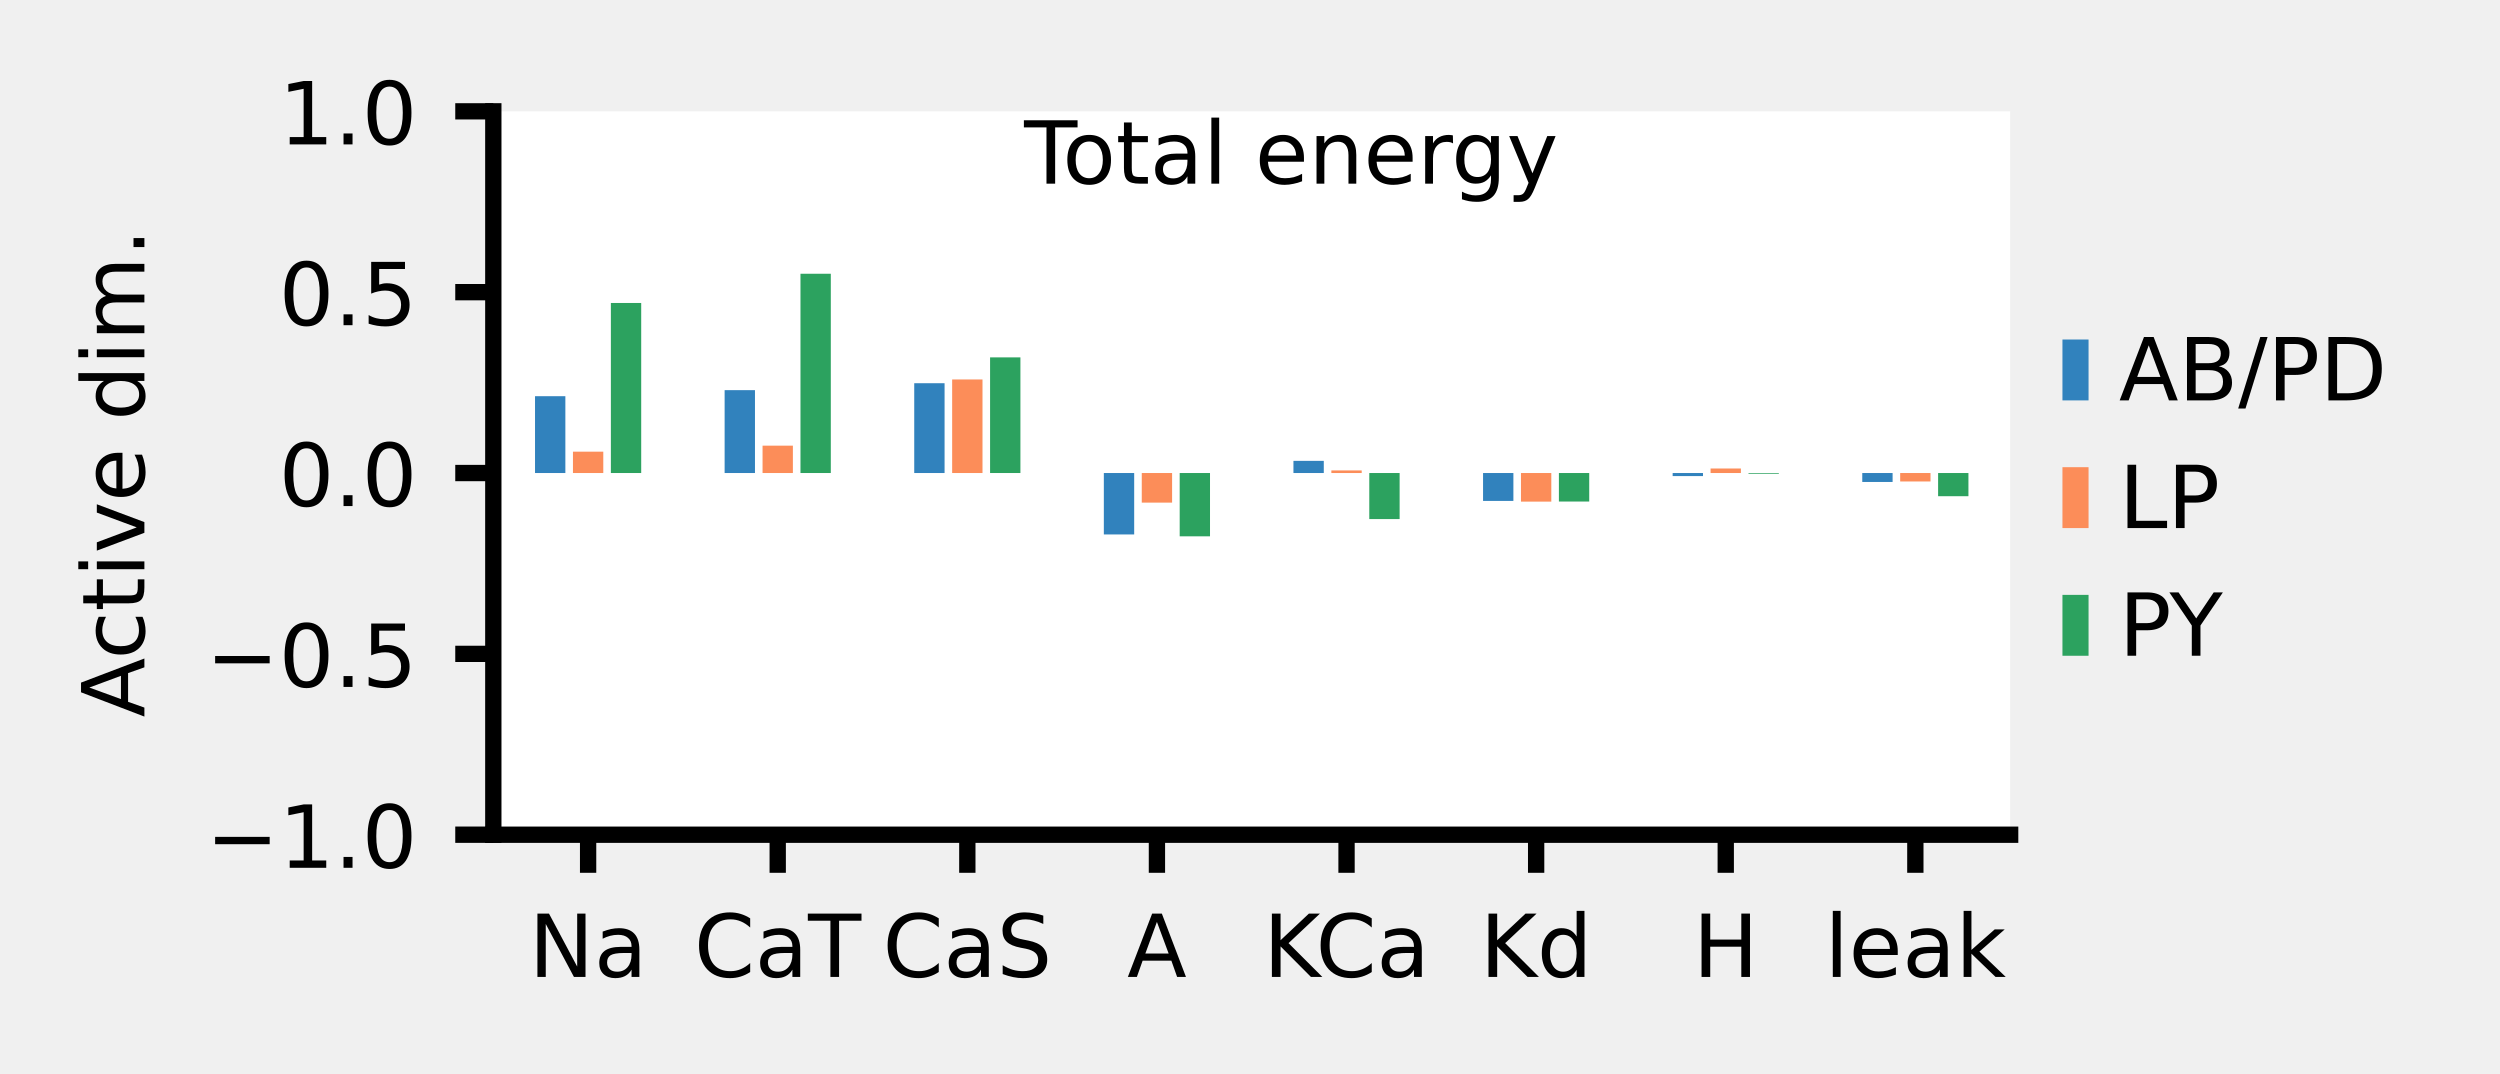
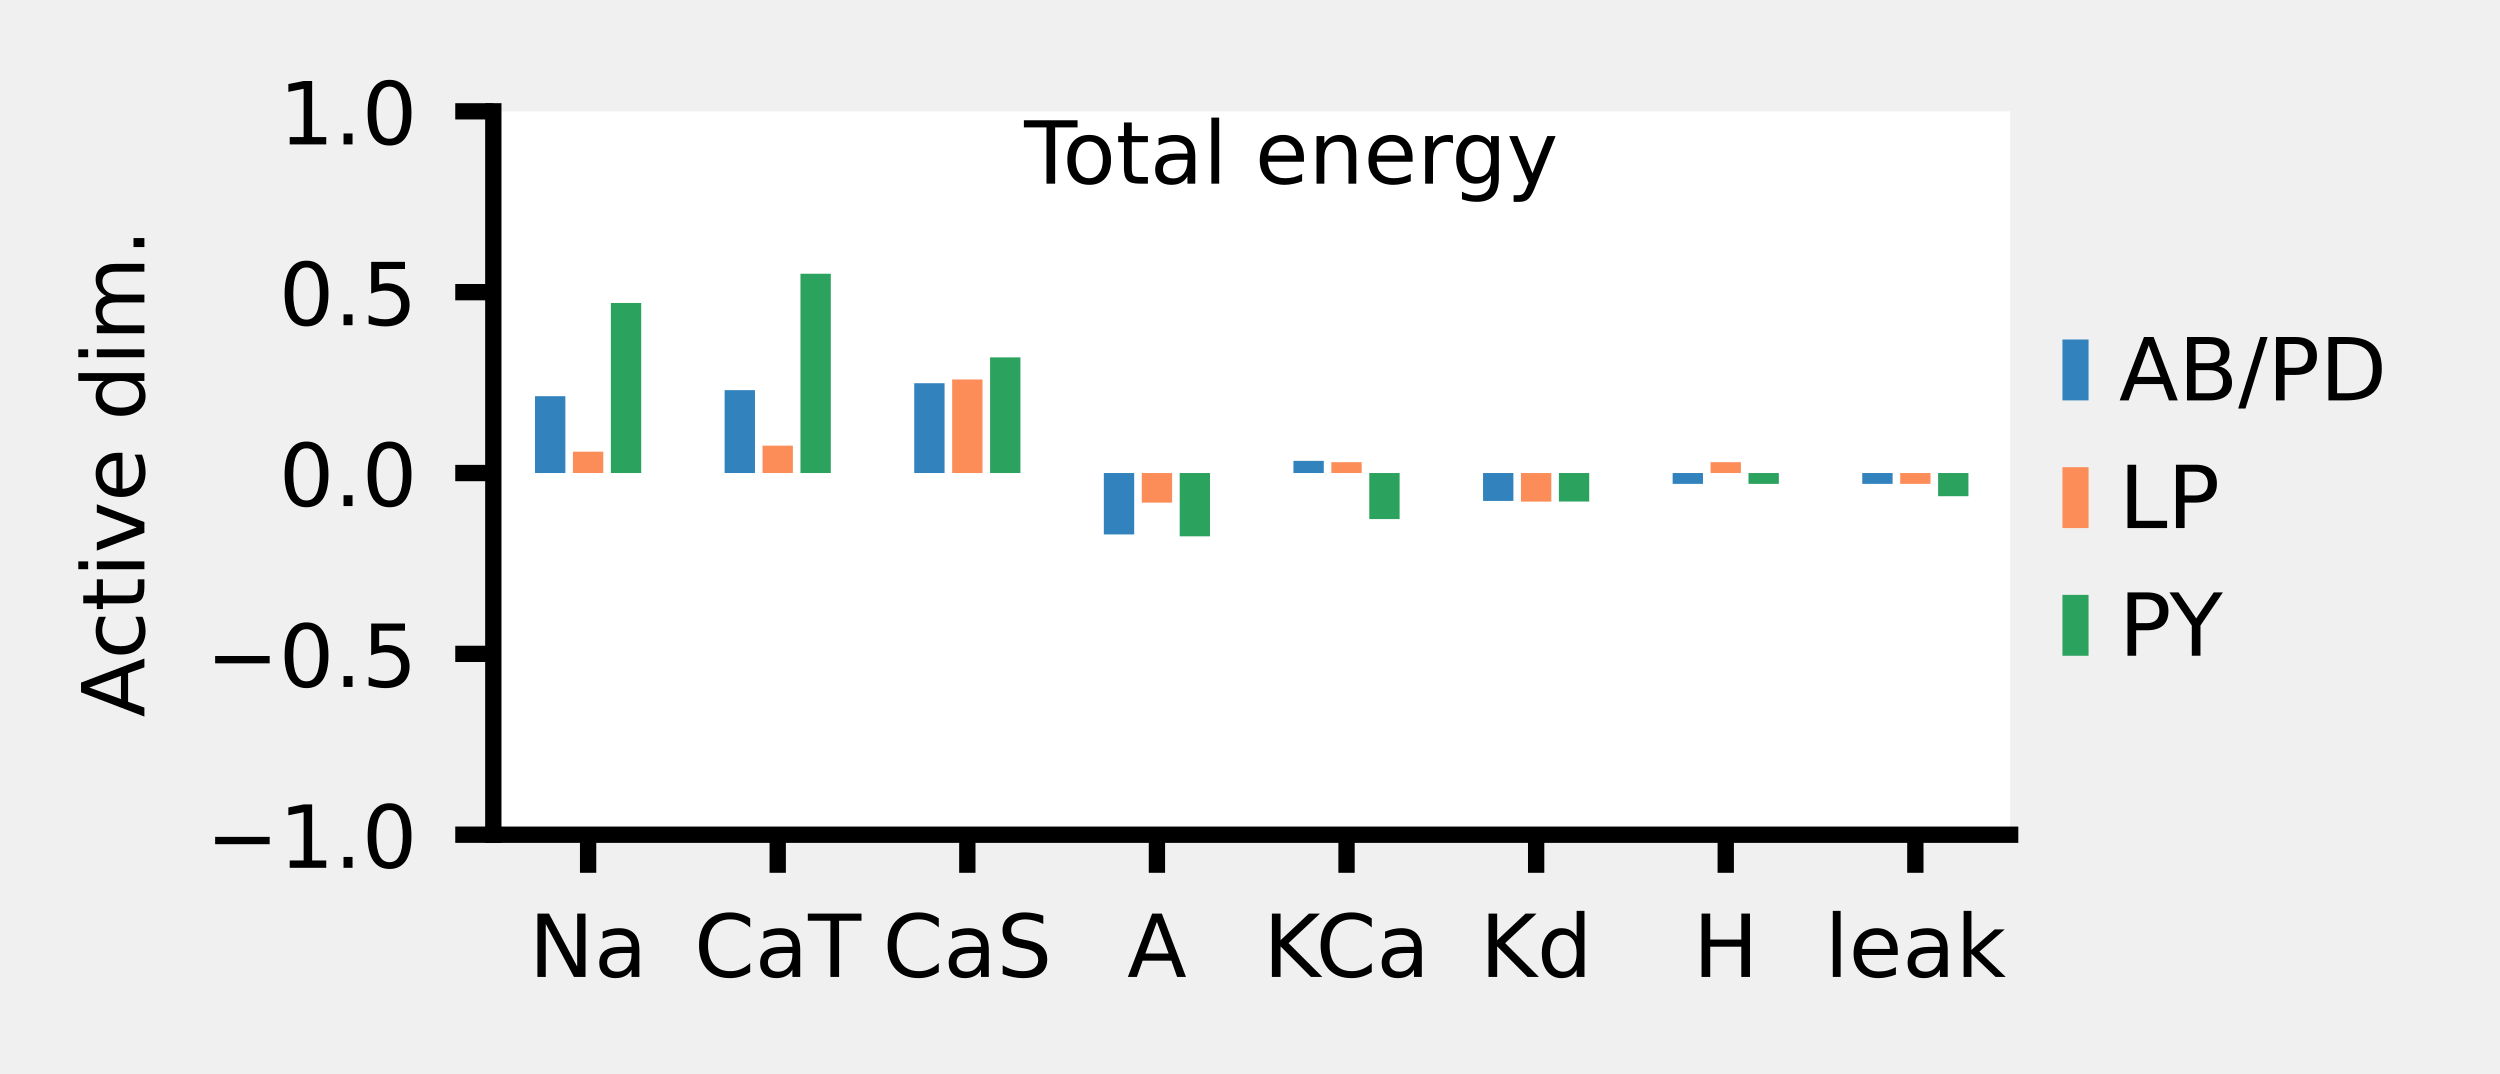
<svg xmlns="http://www.w3.org/2000/svg" xmlns:xlink="http://www.w3.org/1999/xlink" height="98.71pt" version="1.1" viewBox="0 0 229.919 98.71" width="229.919pt">
  <defs>
    <style type="text/css">*{stroke-linecap:butt;stroke-linejoin:round;}</style>
  </defs>
  <g id="figure_1">
    <g id="patch_1">
      <path d="M 0 98.71  L 229.919 98.71  L 229.919 -0  L 0 -0  z " style="fill:none;" />
    </g>
    <g id="axes_1">
      <g id="patch_2">
        <path d="M 45.369 76.767  L 184.869 76.767  L 184.869 10.239  L 45.369 10.239  z " style="fill:#ffffff;" />
      </g>
      <g id="patch_3">
-         <path clip-path="url(#pc11526f089)" d="M 49.205 43.503  L 51.995 43.503  L 51.995 36.437  L 49.205 36.437  z " style="fill:#3182bd;" />
+         <path clip-path="url(#p580ed0e571)" d="M 49.205 43.503  L 51.995 43.503  L 51.995 36.437  L 49.205 36.437  z " style="fill:#3182bd;" />
      </g>
      <g id="patch_4">
-         <path clip-path="url(#pc11526f089)" d="M 66.642 43.503  L 69.433 43.503  L 69.433 35.881  L 66.642 35.881  z " style="fill:#3182bd;" />
+         <path clip-path="url(#p580ed0e571)" d="M 66.642 43.503  L 69.433 43.503  L 69.433 35.881  L 66.642 35.881  z " style="fill:#3182bd;" />
      </g>
      <g id="patch_5">
-         <path clip-path="url(#pc11526f089)" d="M 84.08 43.503  L 86.87 43.503  L 86.87 35.244  L 84.08 35.244  z " style="fill:#3182bd;" />
+         <path clip-path="url(#p580ed0e571)" d="M 84.08 43.503  L 86.87 43.503  L 86.87 35.244  L 84.08 35.244  z " style="fill:#3182bd;" />
      </g>
      <g id="patch_6">
-         <path clip-path="url(#pc11526f089)" d="M 101.517 43.503  L 104.308 43.503  L 104.308 49.152  L 101.517 49.152  z " style="fill:#3182bd;" />
+         <path clip-path="url(#p580ed0e571)" d="M 101.517 43.503  L 104.308 43.503  L 104.308 49.152  L 101.517 49.152  z " style="fill:#3182bd;" />
      </g>
      <g id="patch_7">
-         <path clip-path="url(#pc11526f089)" d="M 118.955 43.503  L 121.745 43.503  L 121.745 42.384  L 118.955 42.384  z " style="fill:#3182bd;" />
+         <path clip-path="url(#p580ed0e571)" d="M 118.955 43.503  L 121.745 43.503  L 121.745 42.384  L 118.955 42.384  z " style="fill:#3182bd;" />
      </g>
      <g id="patch_8">
-         <path clip-path="url(#pc11526f089)" d="M 136.393 43.503  L 139.183 43.503  L 139.183 46.069  L 136.393 46.069  z " style="fill:#3182bd;" />
+         <path clip-path="url(#p580ed0e571)" d="M 136.393 43.503  L 139.183 43.503  L 139.183 46.069  L 136.393 46.069  z " style="fill:#3182bd;" />
      </g>
      <g id="patch_9">
-         <path clip-path="url(#pc11526f089)" d="M 153.83 43.503  L 156.62 43.503  L 156.62 43.784  L 153.83 43.784  z " style="fill:#3182bd;" />
+         <path clip-path="url(#p580ed0e571)" d="M 153.83 43.503  L 156.62 43.503  L 156.62 44.501  L 153.83 44.501  z " style="fill:#3182bd;" />
      </g>
      <g id="patch_10">
-         <path clip-path="url(#pc11526f089)" d="M 171.268 43.503  L 174.058 43.503  L 174.058 44.325  L 171.268 44.325  z " style="fill:#3182bd;" />
+         <path clip-path="url(#p580ed0e571)" d="M 171.268 43.503  L 174.058 43.503  L 174.058 44.501  L 171.268 44.501  z " style="fill:#3182bd;" />
      </g>
      <g id="patch_11">
-         <path clip-path="url(#pc11526f089)" d="M 52.693 43.503  L 55.483 43.503  L 55.483 41.539  L 52.693 41.539  z " style="fill:#fc8d59;" />
+         <path clip-path="url(#p580ed0e571)" d="M 52.693 43.503  L 55.483 43.503  L 55.483 41.539  L 52.693 41.539  z " style="fill:#fc8d59;" />
      </g>
      <g id="patch_12">
-         <path clip-path="url(#pc11526f089)" d="M 70.13 43.503  L 72.92 43.503  L 72.92 40.986  L 70.13 40.986  z " style="fill:#fc8d59;" />
+         <path clip-path="url(#p580ed0e571)" d="M 70.13 43.503  L 72.92 43.503  L 72.92 40.986  L 70.13 40.986  z " style="fill:#fc8d59;" />
      </g>
      <g id="patch_13">
-         <path clip-path="url(#pc11526f089)" d="M 87.567 43.503  L 90.358 43.503  L 90.358 34.899  L 87.567 34.899  z " style="fill:#fc8d59;" />
+         <path clip-path="url(#p580ed0e571)" d="M 87.567 43.503  L 90.358 43.503  L 90.358 34.899  L 87.567 34.899  z " style="fill:#fc8d59;" />
      </g>
      <g id="patch_14">
-         <path clip-path="url(#pc11526f089)" d="M 105.005 43.503  L 107.795 43.503  L 107.795 46.225  L 105.005 46.225  z " style="fill:#fc8d59;" />
+         <path clip-path="url(#p580ed0e571)" d="M 105.005 43.503  L 107.795 43.503  L 107.795 46.225  L 105.005 46.225  z " style="fill:#fc8d59;" />
      </g>
      <g id="patch_15">
-         <path clip-path="url(#pc11526f089)" d="M 122.442 43.503  L 125.233 43.503  L 125.233 43.264  L 122.442 43.264  z " style="fill:#fc8d59;" />
+         <path clip-path="url(#p580ed0e571)" d="M 122.442 43.503  L 125.233 43.503  L 125.233 42.505  L 122.442 42.505  z " style="fill:#fc8d59;" />
      </g>
      <g id="patch_16">
-         <path clip-path="url(#pc11526f089)" d="M 139.88 43.503  L 142.67 43.503  L 142.67 46.133  L 139.88 46.133  z " style="fill:#fc8d59;" />
+         <path clip-path="url(#p580ed0e571)" d="M 139.88 43.503  L 142.67 43.503  L 142.67 46.133  L 139.88 46.133  z " style="fill:#fc8d59;" />
      </g>
      <g id="patch_17">
-         <path clip-path="url(#pc11526f089)" d="M 157.317 43.503  L 160.107 43.503  L 160.107 43.087  L 157.317 43.087  z " style="fill:#fc8d59;" />
+         <path clip-path="url(#p580ed0e571)" d="M 157.317 43.503  L 160.107 43.503  L 160.107 42.505  L 157.317 42.505  z " style="fill:#fc8d59;" />
      </g>
      <g id="patch_18">
-         <path clip-path="url(#pc11526f089)" d="M 174.755 43.503  L 177.545 43.503  L 177.545 44.28  L 174.755 44.28  z " style="fill:#fc8d59;" />
+         <path clip-path="url(#p580ed0e571)" d="M 174.755 43.503  L 177.545 43.503  L 177.545 44.501  L 174.755 44.501  z " style="fill:#fc8d59;" />
      </g>
      <g id="patch_19">
-         <path clip-path="url(#pc11526f089)" d="M 56.18 43.503  L 58.97 43.503  L 58.97 27.864  L 56.18 27.864  z " style="fill:#2ca25f;" />
+         <path clip-path="url(#p580ed0e571)" d="M 56.18 43.503  L 58.97 43.503  L 58.97 27.864  L 56.18 27.864  z " style="fill:#2ca25f;" />
      </g>
      <g id="patch_20">
-         <path clip-path="url(#pc11526f089)" d="M 73.618 43.503  L 76.407 43.503  L 76.407 25.176  L 73.618 25.176  z " style="fill:#2ca25f;" />
+         <path clip-path="url(#p580ed0e571)" d="M 73.618 43.503  L 76.407 43.503  L 76.407 25.176  L 73.618 25.176  z " style="fill:#2ca25f;" />
      </g>
      <g id="patch_21">
-         <path clip-path="url(#pc11526f089)" d="M 91.055 43.503  L 93.845 43.503  L 93.845 32.867  L 91.055 32.867  z " style="fill:#2ca25f;" />
+         <path clip-path="url(#p580ed0e571)" d="M 91.055 43.503  L 93.845 43.503  L 93.845 32.867  L 91.055 32.867  z " style="fill:#2ca25f;" />
      </g>
      <g id="patch_22">
-         <path clip-path="url(#pc11526f089)" d="M 108.493 43.503  L 111.282 43.503  L 111.282 49.324  L 108.493 49.324  z " style="fill:#2ca25f;" />
+         <path clip-path="url(#p580ed0e571)" d="M 108.493 43.503  L 111.282 43.503  L 111.282 49.324  L 108.493 49.324  z " style="fill:#2ca25f;" />
      </g>
      <g id="patch_23">
-         <path clip-path="url(#pc11526f089)" d="M 125.93 43.503  L 128.72 43.503  L 128.72 47.738  L 125.93 47.738  z " style="fill:#2ca25f;" />
+         <path clip-path="url(#p580ed0e571)" d="M 125.93 43.503  L 128.72 43.503  L 128.72 47.738  L 125.93 47.738  z " style="fill:#2ca25f;" />
      </g>
      <g id="patch_24">
-         <path clip-path="url(#pc11526f089)" d="M 143.368 43.503  L 146.157 43.503  L 146.157 46.125  L 143.368 46.125  z " style="fill:#2ca25f;" />
+         <path clip-path="url(#p580ed0e571)" d="M 143.368 43.503  L 146.157 43.503  L 146.157 46.125  L 143.368 46.125  z " style="fill:#2ca25f;" />
      </g>
      <g id="patch_25">
-         <path clip-path="url(#pc11526f089)" d="M 160.805 43.503  L 163.595 43.503  L 163.595 43.57  L 160.805 43.57  z " style="fill:#2ca25f;" />
+         <path clip-path="url(#p580ed0e571)" d="M 160.805 43.503  L 163.595 43.503  L 163.595 44.501  L 160.805 44.501  z " style="fill:#2ca25f;" />
      </g>
      <g id="patch_26">
-         <path clip-path="url(#pc11526f089)" d="M 178.243 43.503  L 181.032 43.503  L 181.032 45.635  L 178.243 45.635  z " style="fill:#2ca25f;" />
+         <path clip-path="url(#p580ed0e571)" d="M 178.243 43.503  L 181.032 43.503  L 181.032 45.635  L 178.243 45.635  z " style="fill:#2ca25f;" />
      </g>
      <g id="matplotlib.axis_1">
        <g id="xtick_1">
          <g id="line2d_1">
            <defs>
-               <path d="M 0 0  L 0 3.5  " id="m5c2afa5412" style="stroke:#000000;stroke-width:1.5;" />
+               <path d="M 0 0  L 0 3.5  " id="m9776ab4114" style="stroke:#000000;stroke-width:1.5;" />
            </defs>
            <g>
-               <use style="stroke:#000000;stroke-width:1.5;" x="54.087" xlink:href="#m5c2afa5412" y="76.767" />
+               <use style="stroke:#000000;stroke-width:1.5;" x="54.087" xlink:href="#m9776ab4114" y="76.767" />
            </g>
          </g>
          <g id="text_1">
            <text style="font-family:DejaVu Sans;font-size:8px;font-stretch:normal;font-style:normal;font-weight:normal;text-anchor:middle;" transform="rotate(-0, 54.0875, 89.84613)" x="54.087" y="89.846">Na</text>
          </g>
        </g>
        <g id="xtick_2">
          <g id="line2d_2">
            <g>
-               <use style="stroke:#000000;stroke-width:1.5;" x="71.525" xlink:href="#m5c2afa5412" y="76.767" />
+               <use style="stroke:#000000;stroke-width:1.5;" x="71.525" xlink:href="#m9776ab4114" y="76.767" />
            </g>
          </g>
          <g id="text_2">
            <text style="font-family:DejaVu Sans;font-size:8px;font-stretch:normal;font-style:normal;font-weight:normal;text-anchor:middle;" transform="rotate(-0, 71.525, 89.84613)" x="71.525" y="89.846">CaT</text>
          </g>
        </g>
        <g id="xtick_3">
          <g id="line2d_3">
            <g>
-               <use style="stroke:#000000;stroke-width:1.5;" x="88.963" xlink:href="#m5c2afa5412" y="76.767" />
+               <use style="stroke:#000000;stroke-width:1.5;" x="88.963" xlink:href="#m9776ab4114" y="76.767" />
            </g>
          </g>
          <g id="text_3">
            <text style="font-family:DejaVu Sans;font-size:8px;font-stretch:normal;font-style:normal;font-weight:normal;text-anchor:middle;" transform="rotate(-0, 88.9625, 89.84613)" x="88.963" y="89.846">CaS</text>
          </g>
        </g>
        <g id="xtick_4">
          <g id="line2d_4">
            <g>
-               <use style="stroke:#000000;stroke-width:1.5;" x="106.4" xlink:href="#m5c2afa5412" y="76.767" />
+               <use style="stroke:#000000;stroke-width:1.5;" x="106.4" xlink:href="#m9776ab4114" y="76.767" />
            </g>
          </g>
          <g id="text_4">
            <text style="font-family:DejaVu Sans;font-size:8px;font-stretch:normal;font-style:normal;font-weight:normal;text-anchor:middle;" transform="rotate(-0, 106.4, 89.84613)" x="106.4" y="89.846">A</text>
          </g>
        </g>
        <g id="xtick_5">
          <g id="line2d_5">
            <g>
-               <use style="stroke:#000000;stroke-width:1.5;" x="123.838" xlink:href="#m5c2afa5412" y="76.767" />
+               <use style="stroke:#000000;stroke-width:1.5;" x="123.838" xlink:href="#m9776ab4114" y="76.767" />
            </g>
          </g>
          <g id="text_5">
            <text style="font-family:DejaVu Sans;font-size:8px;font-stretch:normal;font-style:normal;font-weight:normal;text-anchor:middle;" transform="rotate(-0, 123.8375, 89.84613)" x="123.838" y="89.846">KCa</text>
          </g>
        </g>
        <g id="xtick_6">
          <g id="line2d_6">
            <g>
-               <use style="stroke:#000000;stroke-width:1.5;" x="141.275" xlink:href="#m5c2afa5412" y="76.767" />
+               <use style="stroke:#000000;stroke-width:1.5;" x="141.275" xlink:href="#m9776ab4114" y="76.767" />
            </g>
          </g>
          <g id="text_6">
            <text style="font-family:DejaVu Sans;font-size:8px;font-stretch:normal;font-style:normal;font-weight:normal;text-anchor:middle;" transform="rotate(-0, 141.275, 89.84613)" x="141.275" y="89.846">Kd</text>
          </g>
        </g>
        <g id="xtick_7">
          <g id="line2d_7">
            <g>
-               <use style="stroke:#000000;stroke-width:1.5;" x="158.713" xlink:href="#m5c2afa5412" y="76.767" />
+               <use style="stroke:#000000;stroke-width:1.5;" x="158.713" xlink:href="#m9776ab4114" y="76.767" />
            </g>
          </g>
          <g id="text_7">
            <text style="font-family:DejaVu Sans;font-size:8px;font-stretch:normal;font-style:normal;font-weight:normal;text-anchor:middle;" transform="rotate(-0, 158.7125, 89.84613)" x="158.713" y="89.846">H</text>
          </g>
        </g>
        <g id="xtick_8">
          <g id="line2d_8">
            <g>
-               <use style="stroke:#000000;stroke-width:1.5;" x="176.15" xlink:href="#m5c2afa5412" y="76.767" />
+               <use style="stroke:#000000;stroke-width:1.5;" x="176.15" xlink:href="#m9776ab4114" y="76.767" />
            </g>
          </g>
          <g id="text_8">
            <text style="font-family:DejaVu Sans;font-size:8px;font-stretch:normal;font-style:normal;font-weight:normal;text-anchor:middle;" transform="rotate(-0, 176.15, 89.84613)" x="176.15" y="89.846">leak</text>
          </g>
        </g>
      </g>
      <g id="matplotlib.axis_2">
        <g id="ytick_1">
          <g id="line2d_9">
            <defs>
-               <path d="M 0 0  L -3.5 0  " id="m7894fb3abb" style="stroke:#000000;stroke-width:1.5;" />
+               <path d="M 0 0  L -3.5 0  " id="mee59ea73bc" style="stroke:#000000;stroke-width:1.5;" />
            </defs>
            <g>
-               <use style="stroke:#000000;stroke-width:1.5;" x="45.369" xlink:href="#m7894fb3abb" y="76.767" />
+               <use style="stroke:#000000;stroke-width:1.5;" x="45.369" xlink:href="#mee59ea73bc" y="76.767" />
            </g>
          </g>
          <g id="text_9">
            <text style="font-family:DejaVu Sans;font-size:8px;font-stretch:normal;font-style:normal;font-weight:normal;text-anchor:end;" transform="rotate(-0, 38.36875, 79.80675)" x="38.369" y="79.807">−1.0</text>
          </g>
        </g>
        <g id="ytick_2">
          <g id="line2d_10">
            <g>
-               <use style="stroke:#000000;stroke-width:1.5;" x="45.369" xlink:href="#m7894fb3abb" y="60.135" />
+               <use style="stroke:#000000;stroke-width:1.5;" x="45.369" xlink:href="#mee59ea73bc" y="60.135" />
            </g>
          </g>
          <g id="text_10">
            <text style="font-family:DejaVu Sans;font-size:8px;font-stretch:normal;font-style:normal;font-weight:normal;text-anchor:end;" transform="rotate(-0, 38.36875, 63.17475)" x="38.369" y="63.175">−0.5</text>
          </g>
        </g>
        <g id="ytick_3">
          <g id="line2d_11">
            <g>
-               <use style="stroke:#000000;stroke-width:1.5;" x="45.369" xlink:href="#m7894fb3abb" y="43.503" />
+               <use style="stroke:#000000;stroke-width:1.5;" x="45.369" xlink:href="#mee59ea73bc" y="43.503" />
            </g>
          </g>
          <g id="text_11">
            <text style="font-family:DejaVu Sans;font-size:8px;font-stretch:normal;font-style:normal;font-weight:normal;text-anchor:end;" transform="rotate(-0, 38.36875, 46.54275)" x="38.369" y="46.543">0.0</text>
          </g>
        </g>
        <g id="ytick_4">
          <g id="line2d_12">
            <g>
-               <use style="stroke:#000000;stroke-width:1.5;" x="45.369" xlink:href="#m7894fb3abb" y="26.871" />
+               <use style="stroke:#000000;stroke-width:1.5;" x="45.369" xlink:href="#mee59ea73bc" y="26.871" />
            </g>
          </g>
          <g id="text_12">
            <text style="font-family:DejaVu Sans;font-size:8px;font-stretch:normal;font-style:normal;font-weight:normal;text-anchor:end;" transform="rotate(-0, 38.36875, 29.91075)" x="38.369" y="29.911">0.5</text>
          </g>
        </g>
        <g id="ytick_5">
          <g id="line2d_13">
            <g>
-               <use style="stroke:#000000;stroke-width:1.5;" x="45.369" xlink:href="#m7894fb3abb" y="10.239" />
+               <use style="stroke:#000000;stroke-width:1.5;" x="45.369" xlink:href="#mee59ea73bc" y="10.239" />
            </g>
          </g>
          <g id="text_13">
            <text style="font-family:DejaVu Sans;font-size:8px;font-stretch:normal;font-style:normal;font-weight:normal;text-anchor:end;" transform="rotate(-0, 38.36875, 13.27875)" x="38.369" y="13.279">1.0</text>
          </g>
        </g>
        <g id="text_14">
          <text style="font-family:DejaVu Sans;font-size:8px;font-stretch:normal;font-style:normal;font-weight:normal;text-anchor:middle;" transform="rotate(-90, 13.27875, 43.50337)" x="13.279" y="43.503">Active dim.</text>
        </g>
      </g>
      <g id="patch_27">
        <path d="M 45.369 76.767  L 45.369 10.239  " style="fill:none;stroke:#000000;stroke-linecap:square;stroke-linejoin:miter;stroke-width:1.5;" />
      </g>
      <g id="patch_28">
        <path d="M 45.369 76.767  L 184.869 76.767  " style="fill:none;stroke:#000000;stroke-linecap:square;stroke-linejoin:miter;stroke-width:1.5;" />
      </g>
      <g id="text_15">
        <text style="font-family:DejaVu Sans;font-size:8px;font-stretch:normal;font-style:normal;font-weight:normal;text-anchor:start;" transform="rotate(-0, 94.19375, 16.89218)" x="94.194" y="16.892">Total energy</text>
      </g>
      <g id="legend_1">
        <g id="patch_29">
          <path d="M 189.679 36.824  L 192.079 36.824  L 192.079 31.224  L 189.679 31.224  z " style="fill:#3182bd;" />
        </g>
        <g id="text_16">
          <text style="font-family:DejaVu Sans;font-size:8px;font-stretch:normal;font-style:normal;font-weight:normal;text-anchor:start;" transform="rotate(-0, 194.8787, 36.82373)" x="194.879" y="36.824">AB/PD</text>
        </g>
        <g id="patch_30">
          <path d="M 189.679 48.566  L 192.079 48.566  L 192.079 42.966  L 189.679 42.966  z " style="fill:#fc8d59;" />
        </g>
        <g id="text_17">
          <text style="font-family:DejaVu Sans;font-size:8px;font-stretch:normal;font-style:normal;font-weight:normal;text-anchor:start;" transform="rotate(-0, 194.8787, 48.56623)" x="194.879" y="48.566">LP</text>
        </g>
        <g id="patch_31">
          <path d="M 189.679 60.309  L 192.079 60.309  L 192.079 54.709  L 189.679 54.709  z " style="fill:#2ca25f;" />
        </g>
        <g id="text_18">
          <text style="font-family:DejaVu Sans;font-size:8px;font-stretch:normal;font-style:normal;font-weight:normal;text-anchor:start;" transform="rotate(-0, 194.8787, 60.30873)" x="194.879" y="60.309">PY</text>
        </g>
      </g>
    </g>
  </g>
  <defs>
-     <clipPath id="pc11526f089">
+     <clipPath id="p580ed0e571">
      <rect height="66.528" width="139.5" x="45.369" y="10.239" />
    </clipPath>
  </defs>
</svg>
